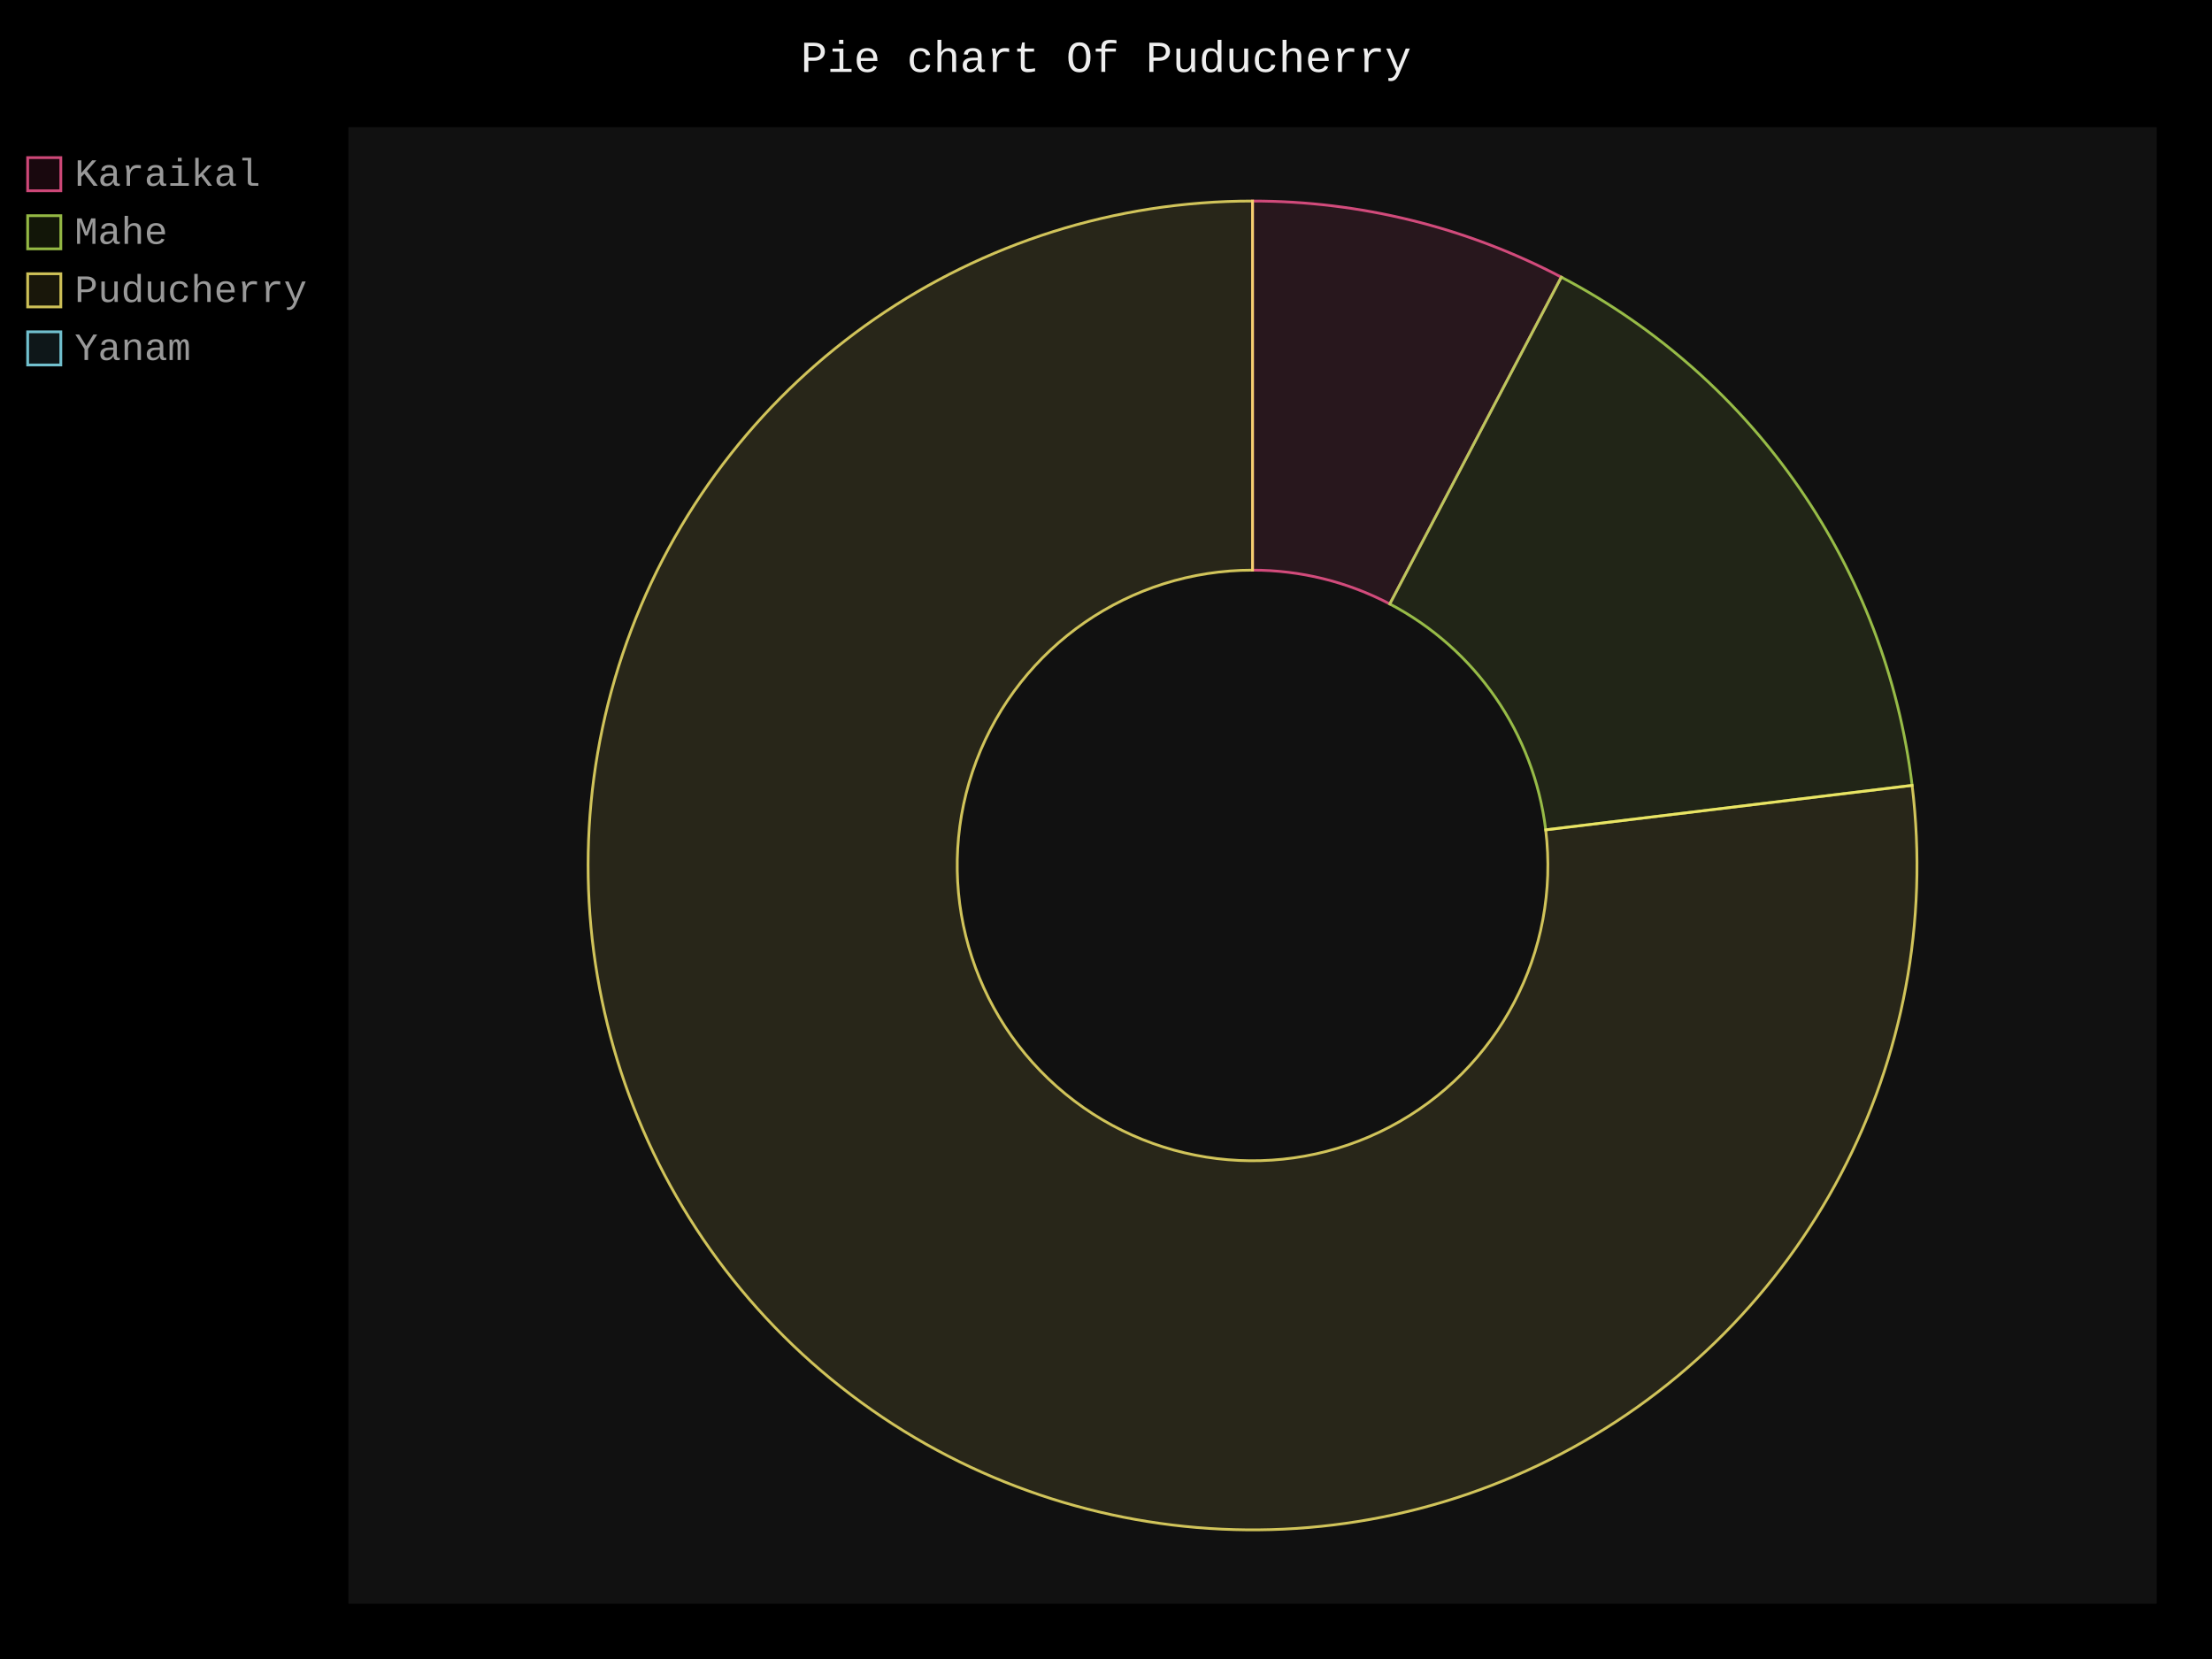
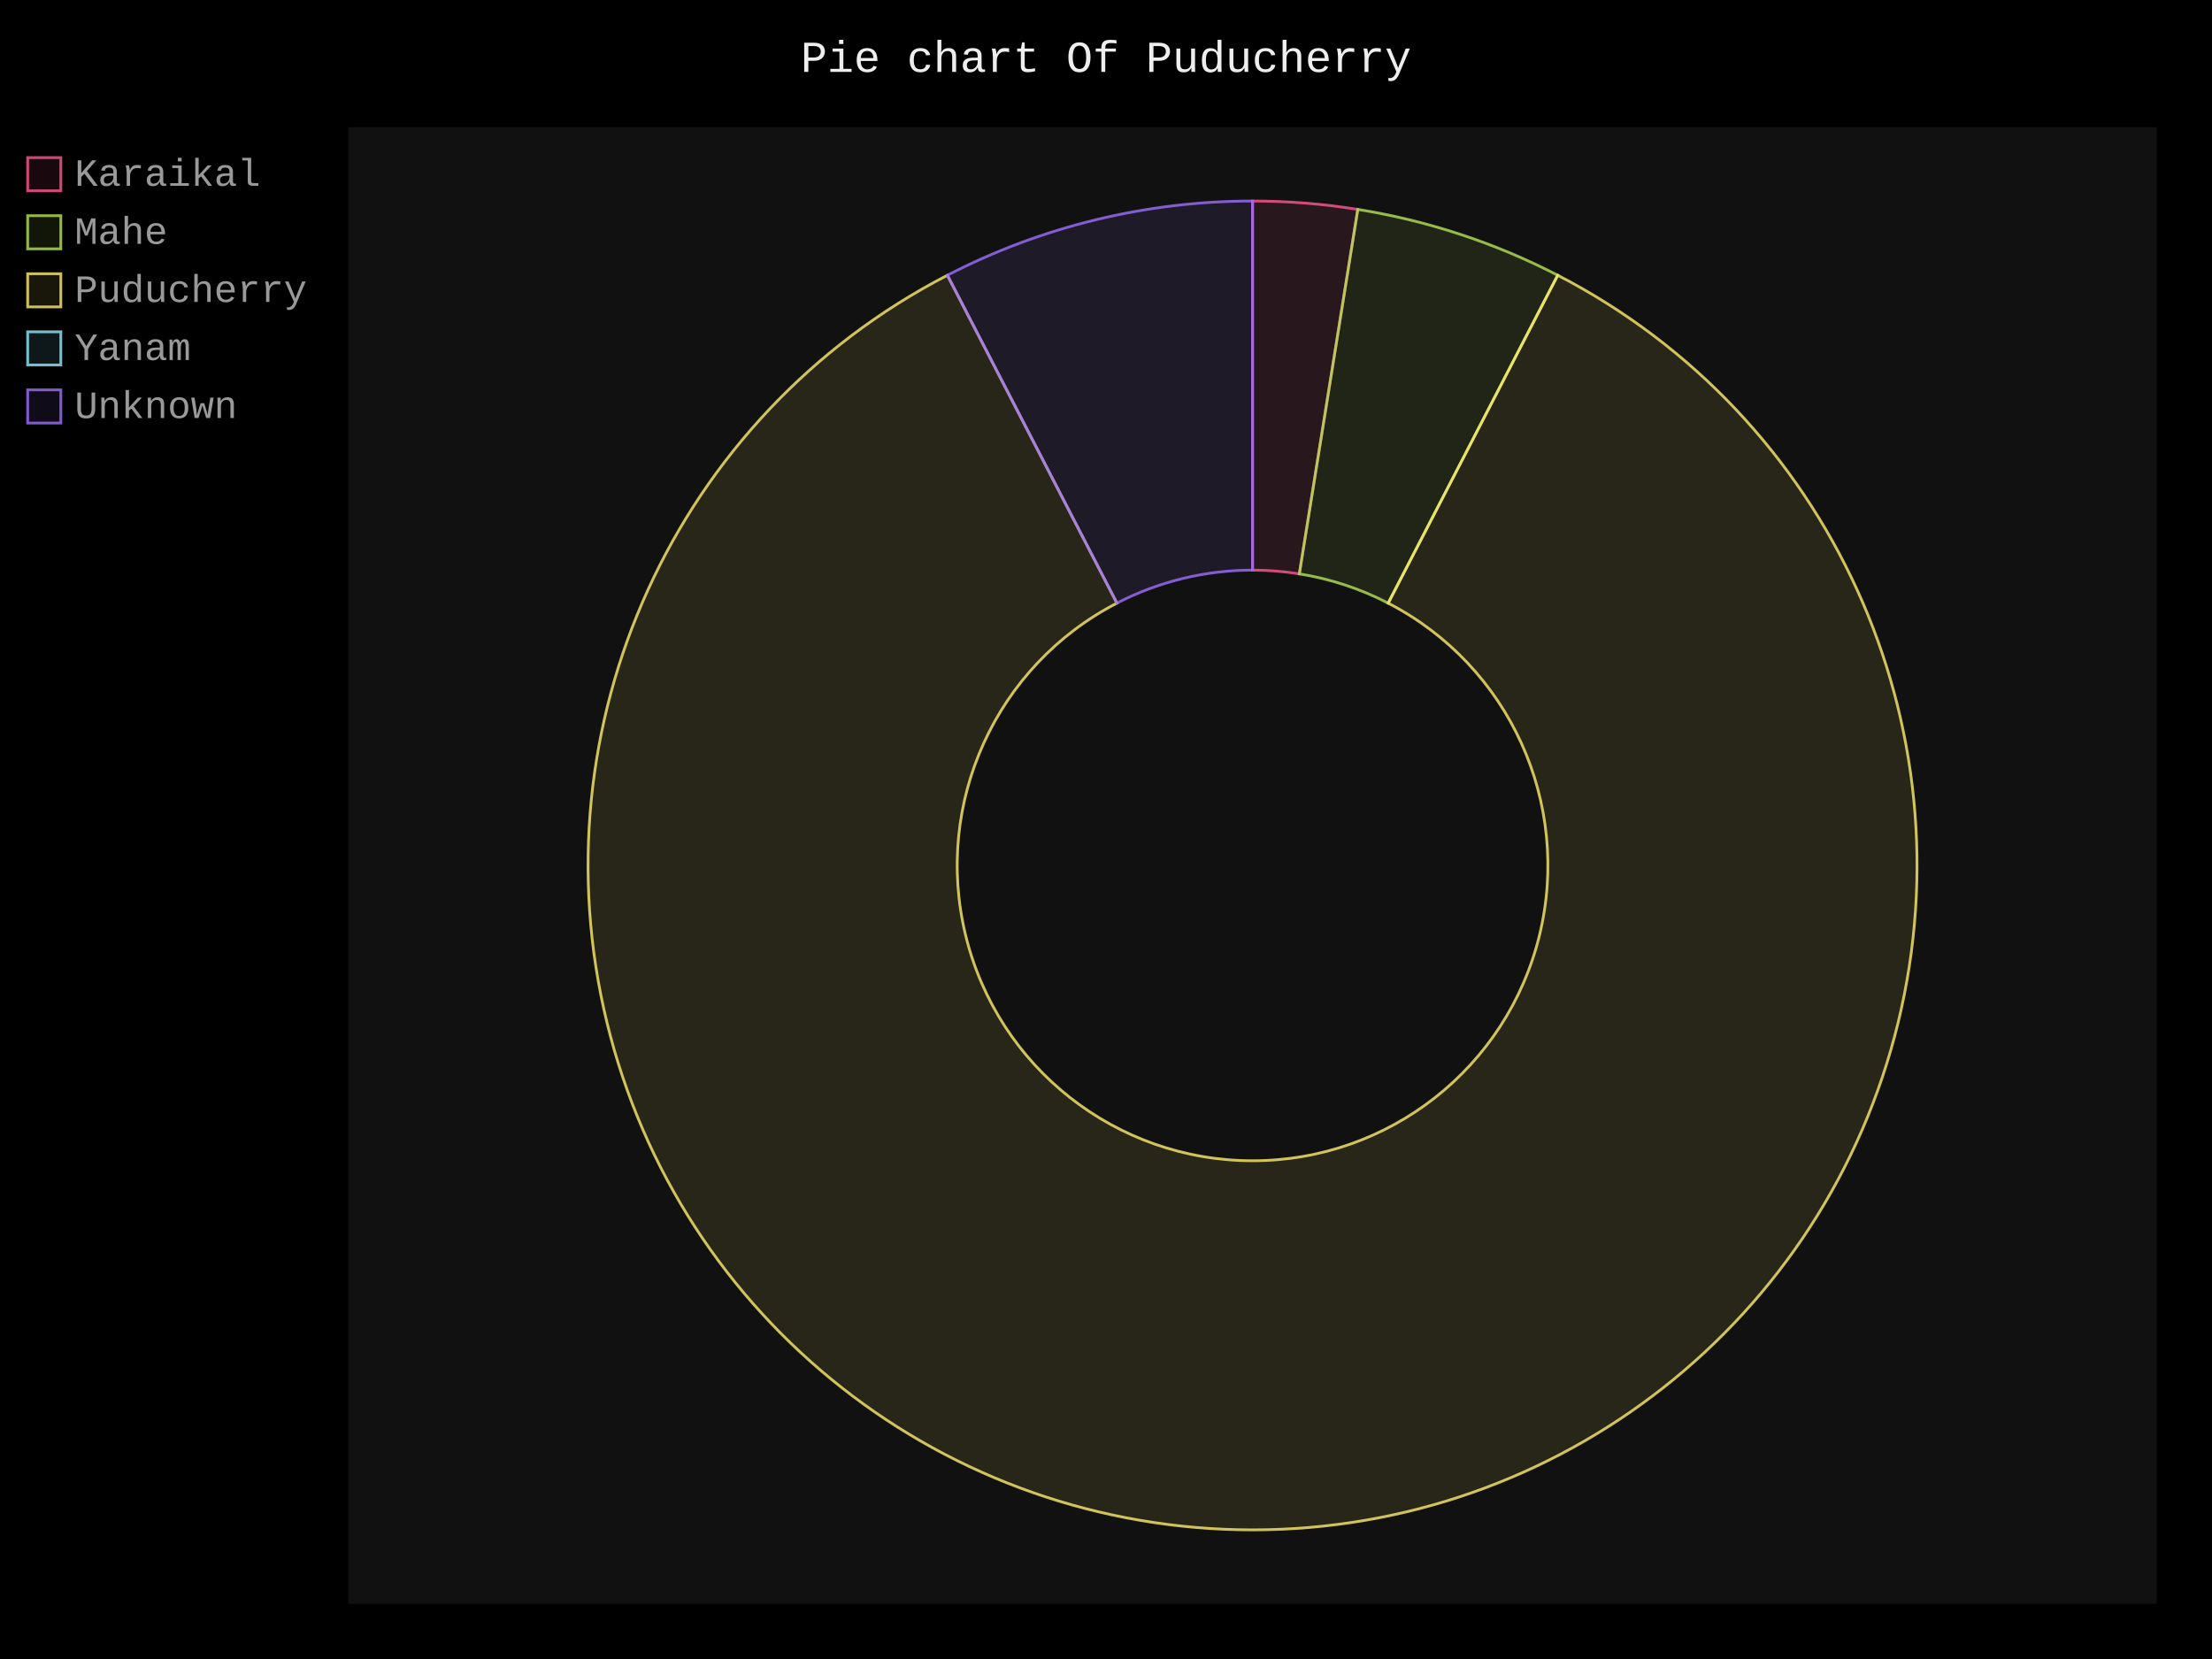
- <svg xmlns="http://www.w3.org/2000/svg" id="chart-645aea20-7247-48a4-b67c-936a09c891e3" class="pygal-chart" viewBox="0 0 800 600">
+ <svg xmlns="http://www.w3.org/2000/svg" id="chart-b9fa73b5-f6aa-4439-88cc-b018d7499201" class="pygal-chart" viewBox="0 0 800 600">
  <defs>
-     <style type="text/css">#chart-645aea20-7247-48a4-b67c-936a09c891e3{-webkit-user-select:none;-webkit-font-smoothing:antialiased;font-family:Consolas,"Liberation Mono",Menlo,Courier,monospace}#chart-645aea20-7247-48a4-b67c-936a09c891e3 .title{font-family:Consolas,"Liberation Mono",Menlo,Courier,monospace;font-size:16px}#chart-645aea20-7247-48a4-b67c-936a09c891e3 .legends .legend text{font-family:Consolas,"Liberation Mono",Menlo,Courier,monospace;font-size:14px}#chart-645aea20-7247-48a4-b67c-936a09c891e3 .axis text{font-family:Consolas,"Liberation Mono",Menlo,Courier,monospace;font-size:10px}#chart-645aea20-7247-48a4-b67c-936a09c891e3 .axis text.major{font-family:Consolas,"Liberation Mono",Menlo,Courier,monospace;font-size:10px}#chart-645aea20-7247-48a4-b67c-936a09c891e3 .text-overlay text.value{font-family:Consolas,"Liberation Mono",Menlo,Courier,monospace;font-size:16px}#chart-645aea20-7247-48a4-b67c-936a09c891e3 .text-overlay text.label{font-family:Consolas,"Liberation Mono",Menlo,Courier,monospace;font-size:10px}#chart-645aea20-7247-48a4-b67c-936a09c891e3 .tooltip{font-family:Consolas,"Liberation Mono",Menlo,Courier,monospace;font-size:14px}#chart-645aea20-7247-48a4-b67c-936a09c891e3 text.no_data{font-family:Consolas,"Liberation Mono",Menlo,Courier,monospace;font-size:64px}
- #chart-645aea20-7247-48a4-b67c-936a09c891e3{background-color:black}#chart-645aea20-7247-48a4-b67c-936a09c891e3 path,#chart-645aea20-7247-48a4-b67c-936a09c891e3 line,#chart-645aea20-7247-48a4-b67c-936a09c891e3 rect,#chart-645aea20-7247-48a4-b67c-936a09c891e3 circle{-webkit-transition:1s ease-out;-moz-transition:1s ease-out;transition:1s ease-out}#chart-645aea20-7247-48a4-b67c-936a09c891e3 .graph &gt; .background{fill:black}#chart-645aea20-7247-48a4-b67c-936a09c891e3 .plot &gt; .background{fill:#111}#chart-645aea20-7247-48a4-b67c-936a09c891e3 .graph{fill:#999}#chart-645aea20-7247-48a4-b67c-936a09c891e3 text.no_data{fill:#eee}#chart-645aea20-7247-48a4-b67c-936a09c891e3 .title{fill:#eee}#chart-645aea20-7247-48a4-b67c-936a09c891e3 .legends .legend text{fill:#999}#chart-645aea20-7247-48a4-b67c-936a09c891e3 .legends .legend:hover text{fill:#eee}#chart-645aea20-7247-48a4-b67c-936a09c891e3 .axis .line{stroke:#eee}#chart-645aea20-7247-48a4-b67c-936a09c891e3 .axis .guide.line{stroke:#555}#chart-645aea20-7247-48a4-b67c-936a09c891e3 .axis .major.line{stroke:#999}#chart-645aea20-7247-48a4-b67c-936a09c891e3 .axis text.major{fill:#eee}#chart-645aea20-7247-48a4-b67c-936a09c891e3 .axis.y .guides:hover .guide.line,#chart-645aea20-7247-48a4-b67c-936a09c891e3 .line-graph .axis.x .guides:hover .guide.line,#chart-645aea20-7247-48a4-b67c-936a09c891e3 .stackedline-graph .axis.x .guides:hover .guide.line,#chart-645aea20-7247-48a4-b67c-936a09c891e3 .xy-graph .axis.x .guides:hover .guide.line{stroke:#eee}#chart-645aea20-7247-48a4-b67c-936a09c891e3 .axis .guides:hover text{fill:#eee}#chart-645aea20-7247-48a4-b67c-936a09c891e3 .reactive{fill-opacity:.1;stroke-opacity:.8}#chart-645aea20-7247-48a4-b67c-936a09c891e3 .ci{stroke:#999}#chart-645aea20-7247-48a4-b67c-936a09c891e3 .reactive.active,#chart-645aea20-7247-48a4-b67c-936a09c891e3 .active .reactive{fill-opacity:.75;stroke-opacity:.9;stroke-width:4}#chart-645aea20-7247-48a4-b67c-936a09c891e3 .ci .reactive.active{stroke-width:1.5}#chart-645aea20-7247-48a4-b67c-936a09c891e3 .series text{fill:#eee}#chart-645aea20-7247-48a4-b67c-936a09c891e3 .tooltip rect{fill:#111;stroke:#eee;-webkit-transition:opacity 1s ease-out;-moz-transition:opacity 1s ease-out;transition:opacity 1s ease-out}#chart-645aea20-7247-48a4-b67c-936a09c891e3 .tooltip .label{fill:#999}#chart-645aea20-7247-48a4-b67c-936a09c891e3 .tooltip .label{fill:#999}#chart-645aea20-7247-48a4-b67c-936a09c891e3 .tooltip .legend{font-size:.8em;fill:#555}#chart-645aea20-7247-48a4-b67c-936a09c891e3 .tooltip .x_label{font-size:.6em;fill:#eee}#chart-645aea20-7247-48a4-b67c-936a09c891e3 .tooltip .xlink{font-size:.5em;text-decoration:underline}#chart-645aea20-7247-48a4-b67c-936a09c891e3 .tooltip .value{font-size:1.5em}#chart-645aea20-7247-48a4-b67c-936a09c891e3 .bound{font-size:.5em}#chart-645aea20-7247-48a4-b67c-936a09c891e3 .max-value{font-size:.75em;fill:#555}#chart-645aea20-7247-48a4-b67c-936a09c891e3 .map-element{fill:#111;stroke:#555 !important}#chart-645aea20-7247-48a4-b67c-936a09c891e3 .map-element .reactive{fill-opacity:inherit;stroke-opacity:inherit}#chart-645aea20-7247-48a4-b67c-936a09c891e3 .color-0,#chart-645aea20-7247-48a4-b67c-936a09c891e3 .color-0 a:visited{stroke:#ff5995;fill:#ff5995}#chart-645aea20-7247-48a4-b67c-936a09c891e3 .color-1,#chart-645aea20-7247-48a4-b67c-936a09c891e3 .color-1 a:visited{stroke:#b6e354;fill:#b6e354}#chart-645aea20-7247-48a4-b67c-936a09c891e3 .color-2,#chart-645aea20-7247-48a4-b67c-936a09c891e3 .color-2 a:visited{stroke:#feed6c;fill:#feed6c}#chart-645aea20-7247-48a4-b67c-936a09c891e3 .color-3,#chart-645aea20-7247-48a4-b67c-936a09c891e3 .color-3 a:visited{stroke:#8cedff;fill:#8cedff}#chart-645aea20-7247-48a4-b67c-936a09c891e3 .text-overlay .color-0 text{fill:black}#chart-645aea20-7247-48a4-b67c-936a09c891e3 .text-overlay .color-1 text{fill:black}#chart-645aea20-7247-48a4-b67c-936a09c891e3 .text-overlay .color-2 text{fill:black}#chart-645aea20-7247-48a4-b67c-936a09c891e3 .text-overlay .color-3 text{fill:black}
- #chart-645aea20-7247-48a4-b67c-936a09c891e3 text.no_data{text-anchor:middle}#chart-645aea20-7247-48a4-b67c-936a09c891e3 .guide.line{fill:none}#chart-645aea20-7247-48a4-b67c-936a09c891e3 .centered{text-anchor:middle}#chart-645aea20-7247-48a4-b67c-936a09c891e3 .title{text-anchor:middle}#chart-645aea20-7247-48a4-b67c-936a09c891e3 .legends .legend text{fill-opacity:1}#chart-645aea20-7247-48a4-b67c-936a09c891e3 .axis.x text{text-anchor:middle}#chart-645aea20-7247-48a4-b67c-936a09c891e3 .axis.x:not(.web) text[transform]{text-anchor:start}#chart-645aea20-7247-48a4-b67c-936a09c891e3 .axis.x:not(.web) text[transform].backwards{text-anchor:end}#chart-645aea20-7247-48a4-b67c-936a09c891e3 .axis.y text{text-anchor:end}#chart-645aea20-7247-48a4-b67c-936a09c891e3 .axis.y text[transform].backwards{text-anchor:start}#chart-645aea20-7247-48a4-b67c-936a09c891e3 .axis.y2 text{text-anchor:start}#chart-645aea20-7247-48a4-b67c-936a09c891e3 .axis.y2 text[transform].backwards{text-anchor:end}#chart-645aea20-7247-48a4-b67c-936a09c891e3 .axis .guide.line{stroke-dasharray:4,4}#chart-645aea20-7247-48a4-b67c-936a09c891e3 .axis .major.guide.line{stroke-dasharray:6,6}#chart-645aea20-7247-48a4-b67c-936a09c891e3 .horizontal .axis.y .guide.line,#chart-645aea20-7247-48a4-b67c-936a09c891e3 .horizontal .axis.y2 .guide.line,#chart-645aea20-7247-48a4-b67c-936a09c891e3 .vertical .axis.x .guide.line{opacity:0}#chart-645aea20-7247-48a4-b67c-936a09c891e3 .horizontal .axis.always_show .guide.line,#chart-645aea20-7247-48a4-b67c-936a09c891e3 .vertical .axis.always_show .guide.line{opacity:1 !important}#chart-645aea20-7247-48a4-b67c-936a09c891e3 .axis.y .guides:hover .guide.line,#chart-645aea20-7247-48a4-b67c-936a09c891e3 .axis.y2 .guides:hover .guide.line,#chart-645aea20-7247-48a4-b67c-936a09c891e3 .axis.x .guides:hover .guide.line{opacity:1}#chart-645aea20-7247-48a4-b67c-936a09c891e3 .axis .guides:hover text{opacity:1}#chart-645aea20-7247-48a4-b67c-936a09c891e3 .nofill{fill:none}#chart-645aea20-7247-48a4-b67c-936a09c891e3 .subtle-fill{fill-opacity:.2}#chart-645aea20-7247-48a4-b67c-936a09c891e3 .dot{stroke-width:1px;fill-opacity:1}#chart-645aea20-7247-48a4-b67c-936a09c891e3 .dot.active{stroke-width:5px}#chart-645aea20-7247-48a4-b67c-936a09c891e3 .dot.negative{fill:transparent}#chart-645aea20-7247-48a4-b67c-936a09c891e3 text,#chart-645aea20-7247-48a4-b67c-936a09c891e3 tspan{stroke:none !important}#chart-645aea20-7247-48a4-b67c-936a09c891e3 .series text.active{opacity:1}#chart-645aea20-7247-48a4-b67c-936a09c891e3 .tooltip rect{fill-opacity:.95;stroke-width:.5}#chart-645aea20-7247-48a4-b67c-936a09c891e3 .tooltip text{fill-opacity:1}#chart-645aea20-7247-48a4-b67c-936a09c891e3 .showable{visibility:hidden}#chart-645aea20-7247-48a4-b67c-936a09c891e3 .showable.shown{visibility:visible}#chart-645aea20-7247-48a4-b67c-936a09c891e3 .gauge-background{fill:rgba(229,229,229,1);stroke:none}#chart-645aea20-7247-48a4-b67c-936a09c891e3 .bg-lines{stroke:black;stroke-width:2px}</style>
+     <style type="text/css">#chart-b9fa73b5-f6aa-4439-88cc-b018d7499201{-webkit-user-select:none;-webkit-font-smoothing:antialiased;font-family:Consolas,"Liberation Mono",Menlo,Courier,monospace}#chart-b9fa73b5-f6aa-4439-88cc-b018d7499201 .title{font-family:Consolas,"Liberation Mono",Menlo,Courier,monospace;font-size:16px}#chart-b9fa73b5-f6aa-4439-88cc-b018d7499201 .legends .legend text{font-family:Consolas,"Liberation Mono",Menlo,Courier,monospace;font-size:14px}#chart-b9fa73b5-f6aa-4439-88cc-b018d7499201 .axis text{font-family:Consolas,"Liberation Mono",Menlo,Courier,monospace;font-size:10px}#chart-b9fa73b5-f6aa-4439-88cc-b018d7499201 .axis text.major{font-family:Consolas,"Liberation Mono",Menlo,Courier,monospace;font-size:10px}#chart-b9fa73b5-f6aa-4439-88cc-b018d7499201 .text-overlay text.value{font-family:Consolas,"Liberation Mono",Menlo,Courier,monospace;font-size:16px}#chart-b9fa73b5-f6aa-4439-88cc-b018d7499201 .text-overlay text.label{font-family:Consolas,"Liberation Mono",Menlo,Courier,monospace;font-size:10px}#chart-b9fa73b5-f6aa-4439-88cc-b018d7499201 .tooltip{font-family:Consolas,"Liberation Mono",Menlo,Courier,monospace;font-size:14px}#chart-b9fa73b5-f6aa-4439-88cc-b018d7499201 text.no_data{font-family:Consolas,"Liberation Mono",Menlo,Courier,monospace;font-size:64px}
+ #chart-b9fa73b5-f6aa-4439-88cc-b018d7499201{background-color:black}#chart-b9fa73b5-f6aa-4439-88cc-b018d7499201 path,#chart-b9fa73b5-f6aa-4439-88cc-b018d7499201 line,#chart-b9fa73b5-f6aa-4439-88cc-b018d7499201 rect,#chart-b9fa73b5-f6aa-4439-88cc-b018d7499201 circle{-webkit-transition:1s ease-out;-moz-transition:1s ease-out;transition:1s ease-out}#chart-b9fa73b5-f6aa-4439-88cc-b018d7499201 .graph &gt; .background{fill:black}#chart-b9fa73b5-f6aa-4439-88cc-b018d7499201 .plot &gt; .background{fill:#111}#chart-b9fa73b5-f6aa-4439-88cc-b018d7499201 .graph{fill:#999}#chart-b9fa73b5-f6aa-4439-88cc-b018d7499201 text.no_data{fill:#eee}#chart-b9fa73b5-f6aa-4439-88cc-b018d7499201 .title{fill:#eee}#chart-b9fa73b5-f6aa-4439-88cc-b018d7499201 .legends .legend text{fill:#999}#chart-b9fa73b5-f6aa-4439-88cc-b018d7499201 .legends .legend:hover text{fill:#eee}#chart-b9fa73b5-f6aa-4439-88cc-b018d7499201 .axis .line{stroke:#eee}#chart-b9fa73b5-f6aa-4439-88cc-b018d7499201 .axis .guide.line{stroke:#555}#chart-b9fa73b5-f6aa-4439-88cc-b018d7499201 .axis .major.line{stroke:#999}#chart-b9fa73b5-f6aa-4439-88cc-b018d7499201 .axis text.major{fill:#eee}#chart-b9fa73b5-f6aa-4439-88cc-b018d7499201 .axis.y .guides:hover .guide.line,#chart-b9fa73b5-f6aa-4439-88cc-b018d7499201 .line-graph .axis.x .guides:hover .guide.line,#chart-b9fa73b5-f6aa-4439-88cc-b018d7499201 .stackedline-graph .axis.x .guides:hover .guide.line,#chart-b9fa73b5-f6aa-4439-88cc-b018d7499201 .xy-graph .axis.x .guides:hover .guide.line{stroke:#eee}#chart-b9fa73b5-f6aa-4439-88cc-b018d7499201 .axis .guides:hover text{fill:#eee}#chart-b9fa73b5-f6aa-4439-88cc-b018d7499201 .reactive{fill-opacity:.1;stroke-opacity:.8}#chart-b9fa73b5-f6aa-4439-88cc-b018d7499201 .ci{stroke:#999}#chart-b9fa73b5-f6aa-4439-88cc-b018d7499201 .reactive.active,#chart-b9fa73b5-f6aa-4439-88cc-b018d7499201 .active .reactive{fill-opacity:.75;stroke-opacity:.9;stroke-width:4}#chart-b9fa73b5-f6aa-4439-88cc-b018d7499201 .ci .reactive.active{stroke-width:1.5}#chart-b9fa73b5-f6aa-4439-88cc-b018d7499201 .series text{fill:#eee}#chart-b9fa73b5-f6aa-4439-88cc-b018d7499201 .tooltip rect{fill:#111;stroke:#eee;-webkit-transition:opacity 1s ease-out;-moz-transition:opacity 1s ease-out;transition:opacity 1s ease-out}#chart-b9fa73b5-f6aa-4439-88cc-b018d7499201 .tooltip .label{fill:#999}#chart-b9fa73b5-f6aa-4439-88cc-b018d7499201 .tooltip .label{fill:#999}#chart-b9fa73b5-f6aa-4439-88cc-b018d7499201 .tooltip .legend{font-size:.8em;fill:#555}#chart-b9fa73b5-f6aa-4439-88cc-b018d7499201 .tooltip .x_label{font-size:.6em;fill:#eee}#chart-b9fa73b5-f6aa-4439-88cc-b018d7499201 .tooltip .xlink{font-size:.5em;text-decoration:underline}#chart-b9fa73b5-f6aa-4439-88cc-b018d7499201 .tooltip .value{font-size:1.5em}#chart-b9fa73b5-f6aa-4439-88cc-b018d7499201 .bound{font-size:.5em}#chart-b9fa73b5-f6aa-4439-88cc-b018d7499201 .max-value{font-size:.75em;fill:#555}#chart-b9fa73b5-f6aa-4439-88cc-b018d7499201 .map-element{fill:#111;stroke:#555 !important}#chart-b9fa73b5-f6aa-4439-88cc-b018d7499201 .map-element .reactive{fill-opacity:inherit;stroke-opacity:inherit}#chart-b9fa73b5-f6aa-4439-88cc-b018d7499201 .color-0,#chart-b9fa73b5-f6aa-4439-88cc-b018d7499201 .color-0 a:visited{stroke:#ff5995;fill:#ff5995}#chart-b9fa73b5-f6aa-4439-88cc-b018d7499201 .color-1,#chart-b9fa73b5-f6aa-4439-88cc-b018d7499201 .color-1 a:visited{stroke:#b6e354;fill:#b6e354}#chart-b9fa73b5-f6aa-4439-88cc-b018d7499201 .color-2,#chart-b9fa73b5-f6aa-4439-88cc-b018d7499201 .color-2 a:visited{stroke:#feed6c;fill:#feed6c}#chart-b9fa73b5-f6aa-4439-88cc-b018d7499201 .color-3,#chart-b9fa73b5-f6aa-4439-88cc-b018d7499201 .color-3 a:visited{stroke:#8cedff;fill:#8cedff}#chart-b9fa73b5-f6aa-4439-88cc-b018d7499201 .color-4,#chart-b9fa73b5-f6aa-4439-88cc-b018d7499201 .color-4 a:visited{stroke:#9e6ffe;fill:#9e6ffe}#chart-b9fa73b5-f6aa-4439-88cc-b018d7499201 .text-overlay .color-0 text{fill:black}#chart-b9fa73b5-f6aa-4439-88cc-b018d7499201 .text-overlay .color-1 text{fill:black}#chart-b9fa73b5-f6aa-4439-88cc-b018d7499201 .text-overlay .color-2 text{fill:black}#chart-b9fa73b5-f6aa-4439-88cc-b018d7499201 .text-overlay .color-3 text{fill:black}#chart-b9fa73b5-f6aa-4439-88cc-b018d7499201 .text-overlay .color-4 text{fill:black}
+ #chart-b9fa73b5-f6aa-4439-88cc-b018d7499201 text.no_data{text-anchor:middle}#chart-b9fa73b5-f6aa-4439-88cc-b018d7499201 .guide.line{fill:none}#chart-b9fa73b5-f6aa-4439-88cc-b018d7499201 .centered{text-anchor:middle}#chart-b9fa73b5-f6aa-4439-88cc-b018d7499201 .title{text-anchor:middle}#chart-b9fa73b5-f6aa-4439-88cc-b018d7499201 .legends .legend text{fill-opacity:1}#chart-b9fa73b5-f6aa-4439-88cc-b018d7499201 .axis.x text{text-anchor:middle}#chart-b9fa73b5-f6aa-4439-88cc-b018d7499201 .axis.x:not(.web) text[transform]{text-anchor:start}#chart-b9fa73b5-f6aa-4439-88cc-b018d7499201 .axis.x:not(.web) text[transform].backwards{text-anchor:end}#chart-b9fa73b5-f6aa-4439-88cc-b018d7499201 .axis.y text{text-anchor:end}#chart-b9fa73b5-f6aa-4439-88cc-b018d7499201 .axis.y text[transform].backwards{text-anchor:start}#chart-b9fa73b5-f6aa-4439-88cc-b018d7499201 .axis.y2 text{text-anchor:start}#chart-b9fa73b5-f6aa-4439-88cc-b018d7499201 .axis.y2 text[transform].backwards{text-anchor:end}#chart-b9fa73b5-f6aa-4439-88cc-b018d7499201 .axis .guide.line{stroke-dasharray:4,4}#chart-b9fa73b5-f6aa-4439-88cc-b018d7499201 .axis .major.guide.line{stroke-dasharray:6,6}#chart-b9fa73b5-f6aa-4439-88cc-b018d7499201 .horizontal .axis.y .guide.line,#chart-b9fa73b5-f6aa-4439-88cc-b018d7499201 .horizontal .axis.y2 .guide.line,#chart-b9fa73b5-f6aa-4439-88cc-b018d7499201 .vertical .axis.x .guide.line{opacity:0}#chart-b9fa73b5-f6aa-4439-88cc-b018d7499201 .horizontal .axis.always_show .guide.line,#chart-b9fa73b5-f6aa-4439-88cc-b018d7499201 .vertical .axis.always_show .guide.line{opacity:1 !important}#chart-b9fa73b5-f6aa-4439-88cc-b018d7499201 .axis.y .guides:hover .guide.line,#chart-b9fa73b5-f6aa-4439-88cc-b018d7499201 .axis.y2 .guides:hover .guide.line,#chart-b9fa73b5-f6aa-4439-88cc-b018d7499201 .axis.x .guides:hover .guide.line{opacity:1}#chart-b9fa73b5-f6aa-4439-88cc-b018d7499201 .axis .guides:hover text{opacity:1}#chart-b9fa73b5-f6aa-4439-88cc-b018d7499201 .nofill{fill:none}#chart-b9fa73b5-f6aa-4439-88cc-b018d7499201 .subtle-fill{fill-opacity:.2}#chart-b9fa73b5-f6aa-4439-88cc-b018d7499201 .dot{stroke-width:1px;fill-opacity:1}#chart-b9fa73b5-f6aa-4439-88cc-b018d7499201 .dot.active{stroke-width:5px}#chart-b9fa73b5-f6aa-4439-88cc-b018d7499201 .dot.negative{fill:transparent}#chart-b9fa73b5-f6aa-4439-88cc-b018d7499201 text,#chart-b9fa73b5-f6aa-4439-88cc-b018d7499201 tspan{stroke:none !important}#chart-b9fa73b5-f6aa-4439-88cc-b018d7499201 .series text.active{opacity:1}#chart-b9fa73b5-f6aa-4439-88cc-b018d7499201 .tooltip rect{fill-opacity:.95;stroke-width:.5}#chart-b9fa73b5-f6aa-4439-88cc-b018d7499201 .tooltip text{fill-opacity:1}#chart-b9fa73b5-f6aa-4439-88cc-b018d7499201 .showable{visibility:hidden}#chart-b9fa73b5-f6aa-4439-88cc-b018d7499201 .showable.shown{visibility:visible}#chart-b9fa73b5-f6aa-4439-88cc-b018d7499201 .gauge-background{fill:rgba(229,229,229,1);stroke:none}#chart-b9fa73b5-f6aa-4439-88cc-b018d7499201 .bg-lines{stroke:black;stroke-width:2px}</style>
  </defs>
  <g class="graph pie-graph vertical">
    <rect class="background" height="600" width="800" x="0" y="0" />
    <g class="plot" transform="translate(126, 46)">
      <rect class="background" height="534" width="654.0" x="0" y="0" />
      <g class="series serie-0 color-0">
        <g class="slices">
          <g class="slice">
-             <path class="slice reactive tooltip-trigger" d="M327 26.7 A240.3 240.3 0 0 1 438.673 54.225 L376.632 172.433 A106.8 106.8 0 0 0 327 160.2 z" />
+             <path class="slice reactive tooltip-trigger" d="M327 26.7 A240.3 240.3 0 0 1 365.063 29.734 L343.917 161.548 A106.8 106.8 0 0 0 327 160.2 z" />
          </g>
        </g>
      </g>
      <g class="series serie-1 color-1">
        <g class="slices">
          <g class="slice">
-             <path class="slice reactive tooltip-trigger" d="M438.673 54.225 A240.3 240.3 0 0 1 565.548 238.035 L433.021 254.127 A106.8 106.8 0 0 0 376.632 172.433 z" />
+             <path class="slice reactive tooltip-trigger" d="M365.063 29.734 A240.3 240.3 0 0 1 437.369 53.546 L376.053 172.131 A106.8 106.8 0 0 0 343.917 161.548 z" />
          </g>
        </g>
      </g>
      <g class="series serie-2 color-2">
        <g class="slices">
          <g class="slice">
-             <path class="slice reactive tooltip-trigger" d="M565.548 238.035 A240.3 240.3 0 1 1 327 26.7 L327 160.2 A106.8 106.8 0 1 0 433.021 254.127 z" />
+             <path class="slice reactive tooltip-trigger" d="M437.369 53.546 A240.3 240.3 0 1 1 216.631 53.546 L277.947 172.131 A106.8 106.8 0 1 0 376.053 172.131 z" />
          </g>
        </g>
      </g>
      <g class="series serie-3 color-3">
        <g class="slices">
          <g class="slice" />
+         </g>
+       </g>
+       <g class="series serie-4 color-4">
+         <g class="slices">
+           <g class="slice">
+             <path class="slice reactive tooltip-trigger" d="M216.631 53.546 A240.3 240.3 0 0 1 327 26.7 L327 160.2 A106.8 106.8 0 0 0 277.947 172.131 z" />
+           </g>
        </g>
      </g>
    </g>
    <g class="titles">
      <text class="title plot_title" x="400.0" y="26">Pie chart Of Puducherry</text>
    </g>
    <g class="plot overlay" transform="translate(126, 46)">
      <g class="series serie-0 color-0" />
      <g class="series serie-1 color-1" />
      <g class="series serie-2 color-2" />
      <g class="series serie-3 color-3" />
+       <g class="series serie-4 color-4" />
    </g>
    <g class="plot text-overlay" transform="translate(126, 46)">
      <g class="series serie-0 color-0" />
      <g class="series serie-1 color-1" />
      <g class="series serie-2 color-2" />
      <g class="series serie-3 color-3" />
+       <g class="series serie-4 color-4" />
    </g>
    <g class="plot tooltip-overlay" transform="translate(126, 46)">
      <g class="tooltip" style="opacity: 0" transform="translate(0 0)">
        <rect class="tooltip-box" height="0" rx="0" ry="0" width="0" />
        <g class="text" />
      </g>
    </g>
    <g class="legends" transform="translate(10, 56)">
      <g class="legend reactive activate-serie" id="activate-serie-0">
        <rect class="color-0 reactive" height="12" width="12" x="0.0" y="1.0" />
        <text x="17.0" y="11.2">Karaikal</text>
      </g>
      <g class="legend reactive activate-serie" id="activate-serie-1">
        <rect class="color-1 reactive" height="12" width="12" x="0.0" y="22.0" />
        <text x="17.0" y="32.2">Mahe</text>
      </g>
      <g class="legend reactive activate-serie" id="activate-serie-2">
        <rect class="color-2 reactive" height="12" width="12" x="0.0" y="43.0" />
        <text x="17.0" y="53.2">Puducherry</text>
      </g>
      <g class="legend reactive activate-serie" id="activate-serie-3">
        <rect class="color-3 reactive" height="12" width="12" x="0.0" y="64.0" />
        <text x="17.0" y="74.2">Yanam</text>
      </g>
+       <g class="legend reactive activate-serie" id="activate-serie-4">
+         <rect class="color-4 reactive" height="12" width="12" x="0.0" y="85.0" />
+         <text x="17.0" y="95.2">Unknown</text>
+       </g>
    </g>
    <g class="legends" transform="translate(790, 56)" />
  </g>
</svg>
